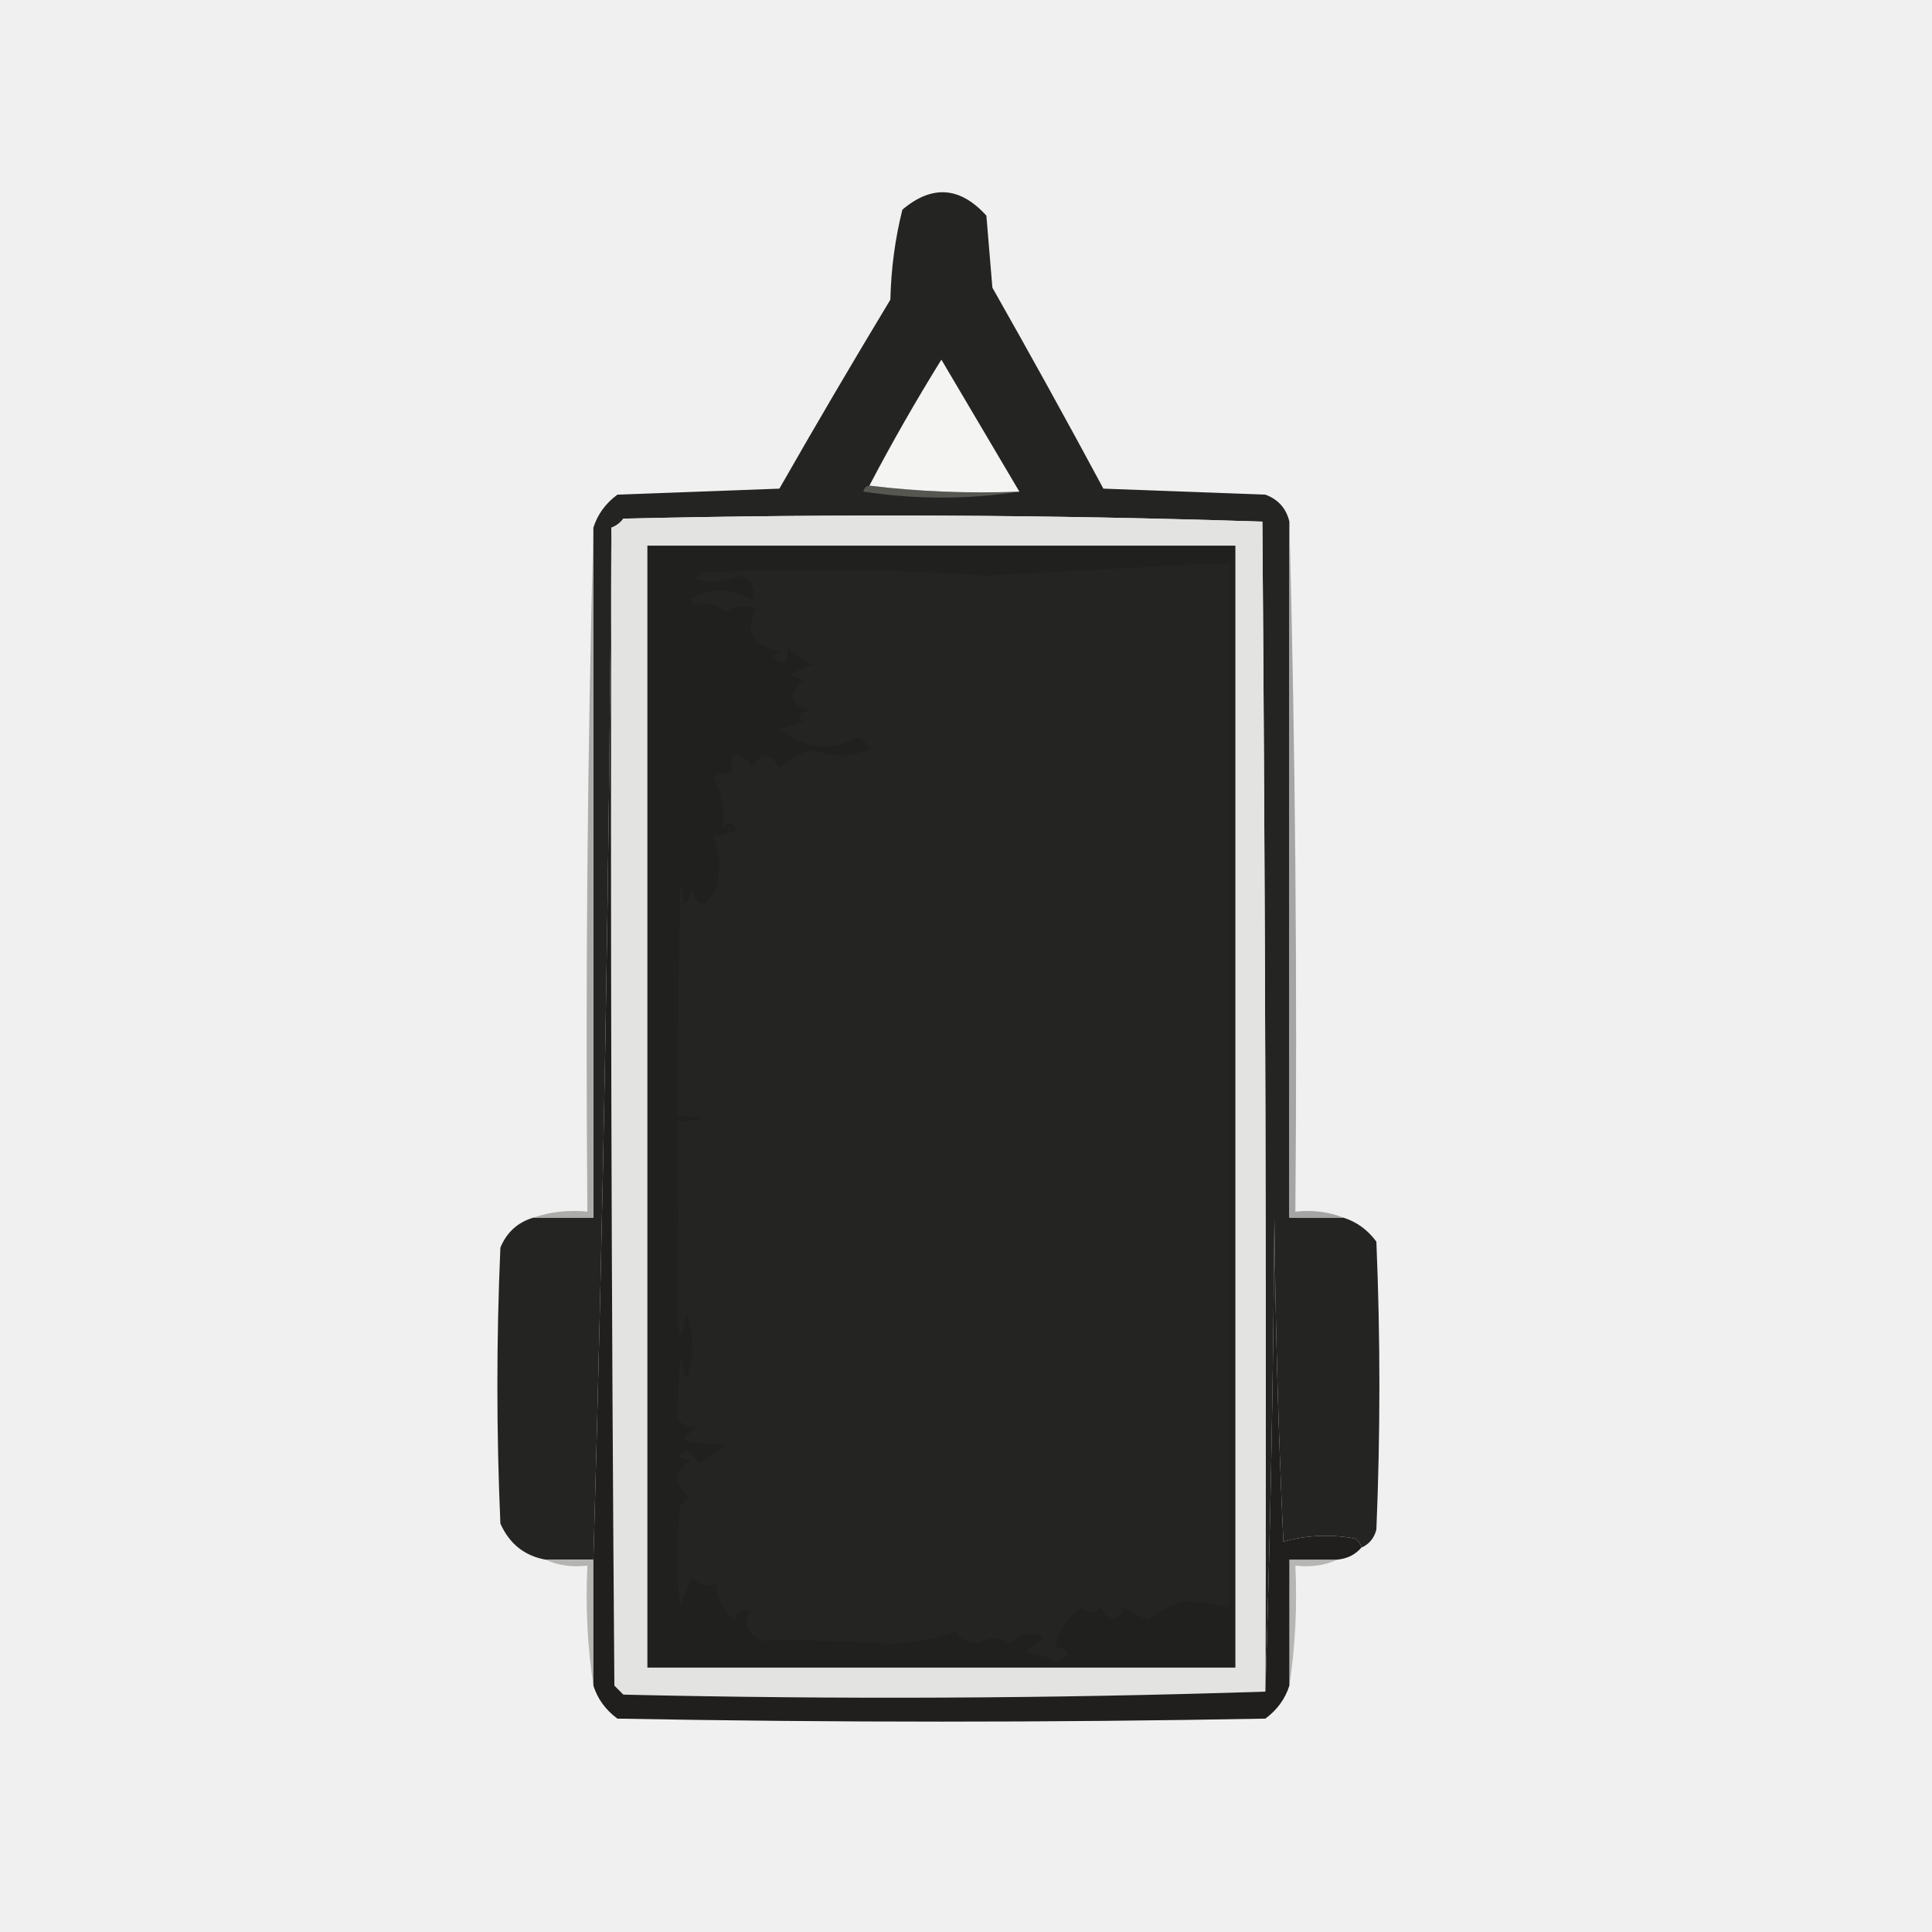
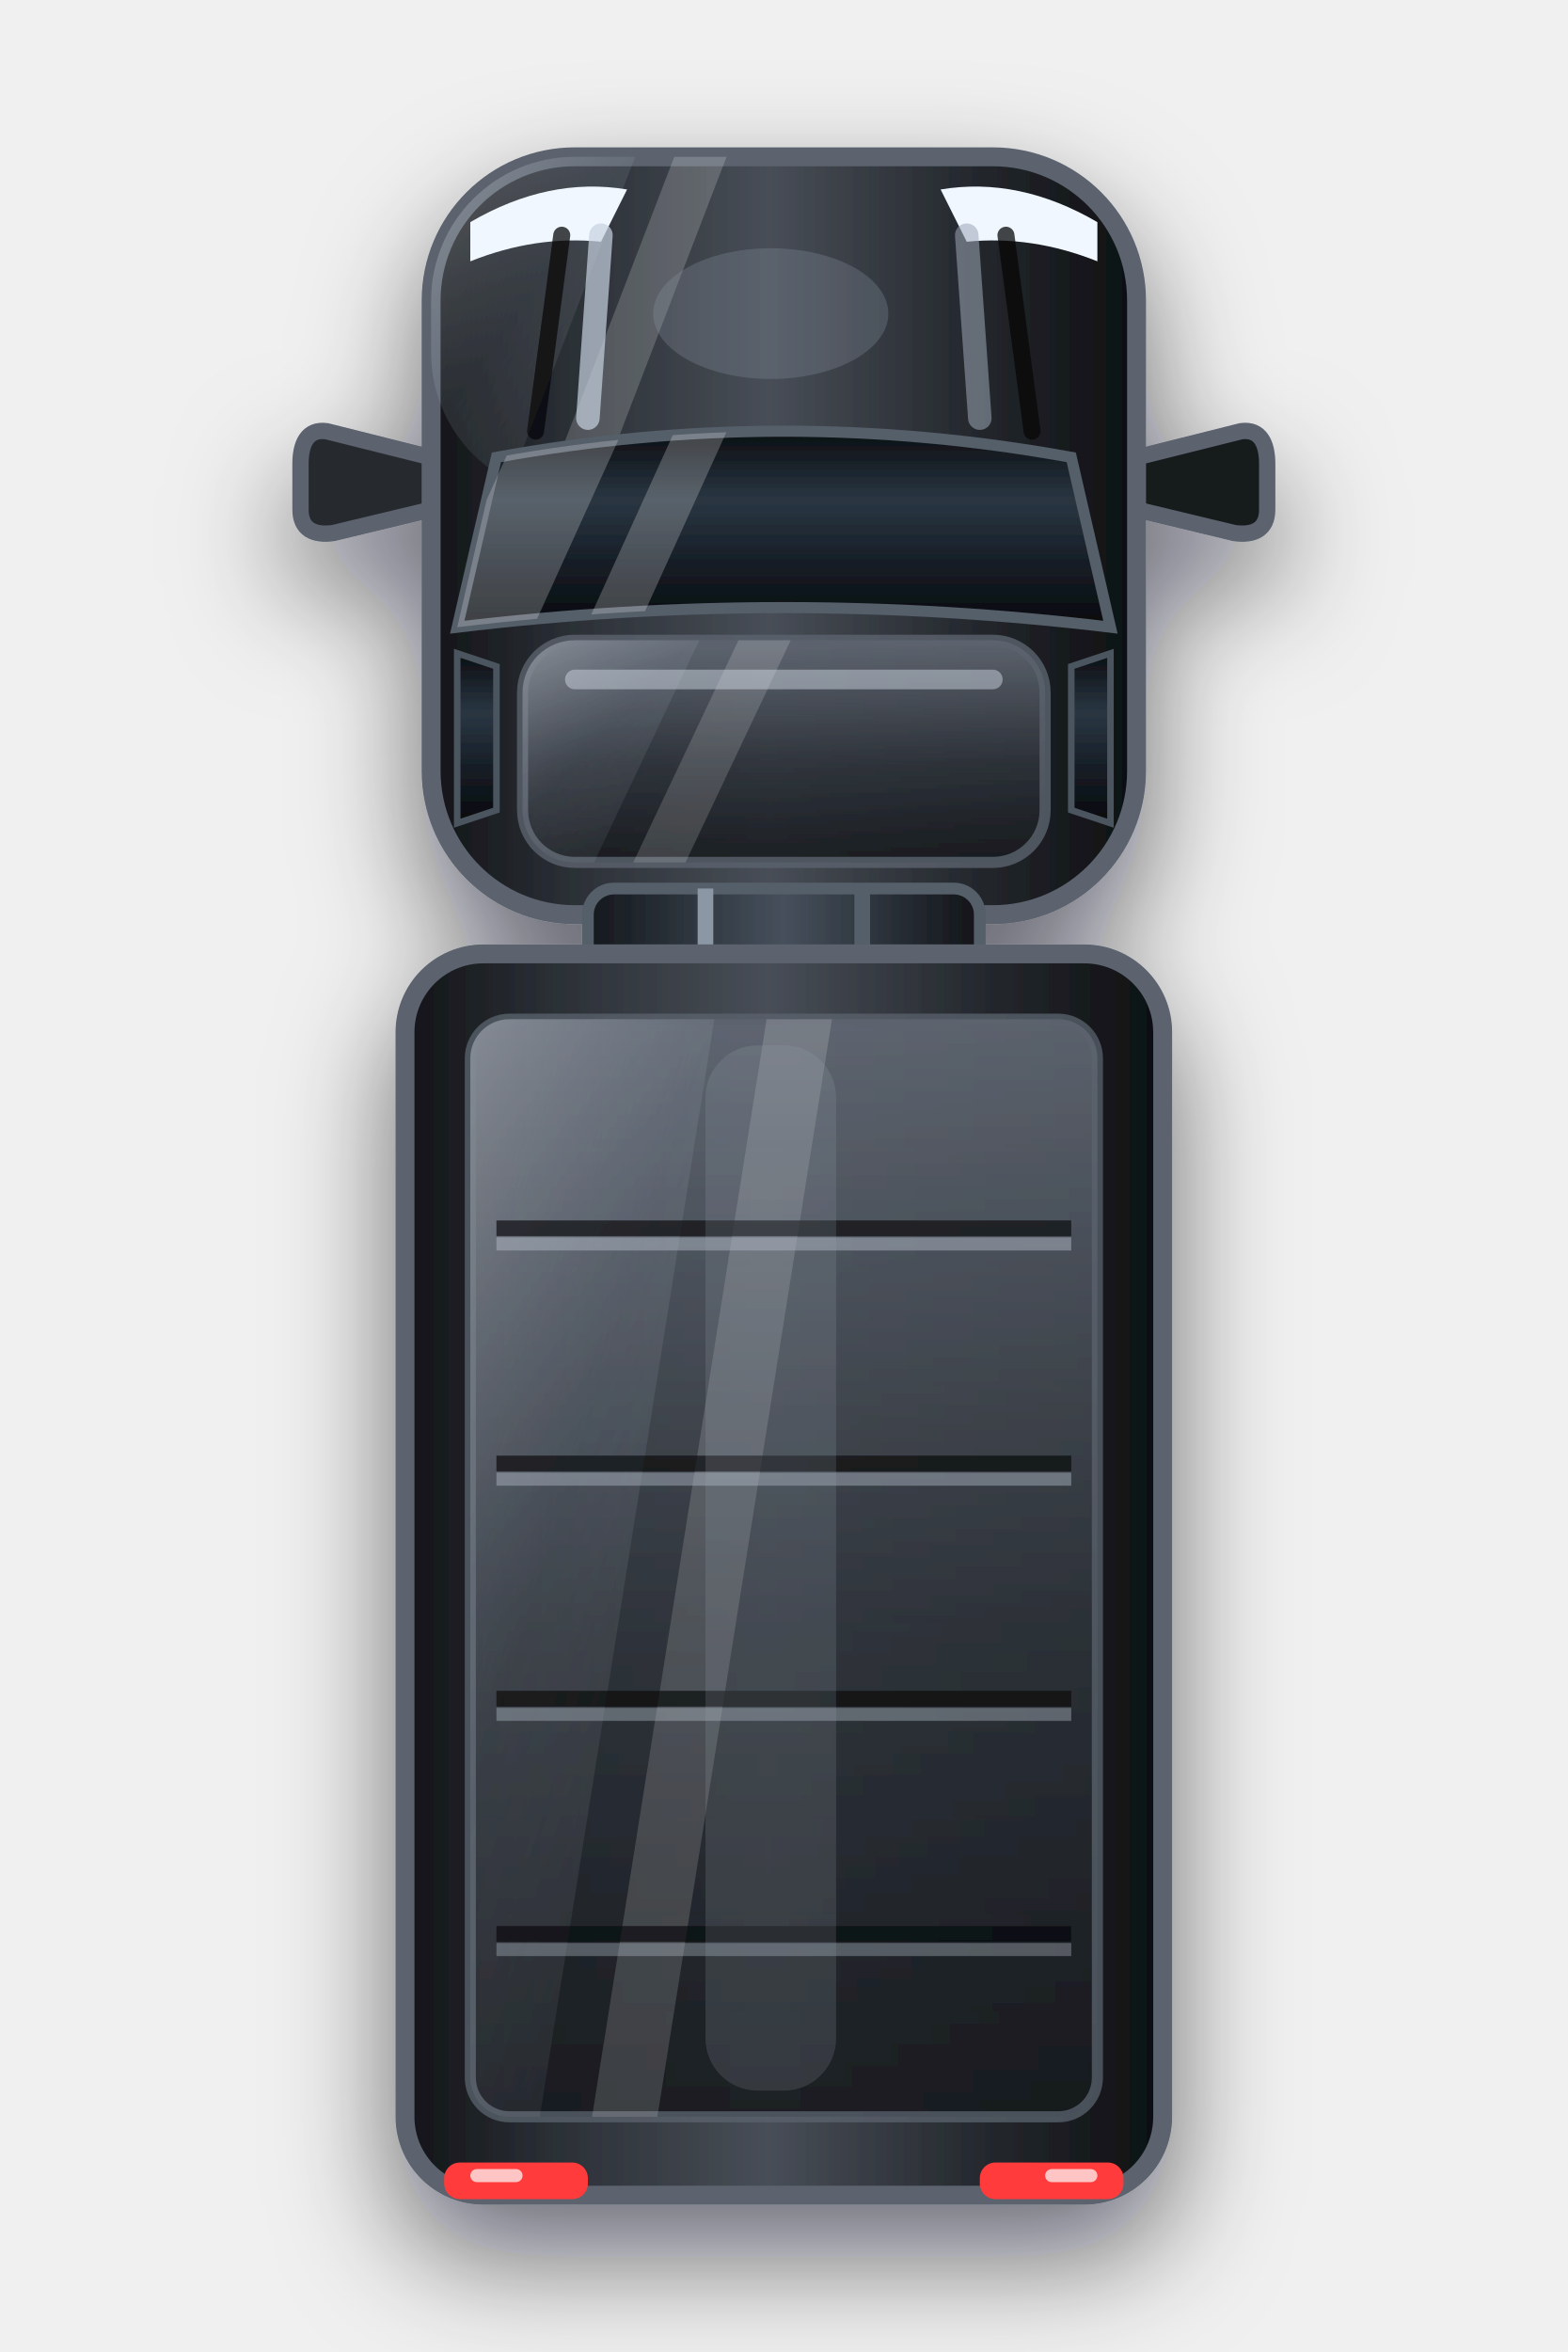
- <svg xmlns="http://www.w3.org/2000/svg" width="96mm" height="96mm" viewBox="0 0 96 96" version="1.1" id="svg1">
-   <defs id="defs1" />
-   <g id="layer1">
-     <g id="g7" style="clip-rule:evenodd;fill-rule:evenodd;image-rendering:optimizeQuality;shape-rendering:geometricPrecision;text-rendering:geometricPrecision" transform="matrix(0.2981316,0,0,0.2981316,-312.0246,-5.8308)">
-       <path style="opacity:1" fill="#242422" d="m 1261.5,106.5 c 0,38.667 0,77.333 0,116 3,0 6,0 9,0 2.22,0.703 4.05,2.036 5.5,4 0.67,16 0.67,32 0,48 -0.38,1.442 -1.21,2.442 -2.5,3 -0.11,-0.617 -0.44,-1.117 -1,-1.5 -4.06,-0.767 -8.06,-0.6 -12,0.5 -0.83,-17.991 -1.33,-35.991 -1.5,-54 -0.17,26.503 -0.67,52.837 -1.5,79 0.17,-65.001 0,-130.001 -0.5,-195 -35.43,-1.163 -70.93,-1.329 -106.5,-0.5 -0.54,0.717 -1.21,1.217 -2,1.5 -0.34,56.938 -1.34,114.271 -3,172 -2.67,0 -5.33,0 -8,0 -3.49,-0.643 -5.99,-2.643 -7.5,-6 -0.67,-15.333 -0.67,-30.667 0,-46 1.05,-2.556 2.89,-4.223 5.5,-5 3.33,0 6.67,0 10,0 0,-38.333 0,-76.667 0,-115 0.7,-2.216 2.04,-4.049 4,-5.5 9,-0.333 18,-0.667 27,-1 6.04,-10.582 12.21,-21.082 18.5,-31.5 0.11,-5.114 0.78,-10.114 2,-15 4.95,-4.177 9.62,-3.843 14,1 0.33,4 0.67,8 1,12 6.29,11.086 12.46,22.253 18.5,33.5 9,0.333 18,0.667 27,1 2.14,0.792 3.48,2.292 4,4.5 z" id="path7" />
+ <svg xmlns="http://www.w3.org/2000/svg" viewBox="0 0 120 180" width="120" height="180">
+   <defs>
+     <filter id="blackDropShadow" x="-35%" y="-25%" width="170%" height="160%">
+       <feDropShadow dx="0" dy="4" stdDeviation="4.5" flood-color="#050608" flood-opacity="0.55" />
+     </filter>
+     <linearGradient id="bodyGrad" x1="0%" y1="0%" x2="100%" y2="0%">
+       <stop offset="0%" stop-color="#121417" />
+       <stop offset="20%" stop-color="#2B3036" />
+       <stop offset="48%" stop-color="#484E57" />
+       <stop offset="76%" stop-color="#25292E" />
+       <stop offset="100%" stop-color="#0D0F12" />
+     </linearGradient>
+     <linearGradient id="roofGrad" x1="0%" y1="0%" x2="0%" y2="100%">
+       <stop offset="0%" stop-color="#616873" stop-opacity="0.92" />
+       <stop offset="55%" stop-color="#2E333A" stop-opacity="0.9" />
+       <stop offset="100%" stop-color="#16191D" stop-opacity="0.88" />
+     </linearGradient>
+     <linearGradient id="blackSheen" x1="0%" y1="0%" x2="100%" y2="100%">
+       <stop offset="0%" stop-color="#FFFFFF" stop-opacity="0.38" />
+       <stop offset="50%" stop-color="#A8B4C4" stop-opacity="0.14" />
+       <stop offset="100%" stop-color="#FFFFFF" stop-opacity="0" />
+     </linearGradient>
+     <linearGradient id="glassGrad" x1="0%" y1="0%" x2="0%" y2="100%">
+       <stop offset="0%" stop-color="#0B0E12" />
+       <stop offset="35%" stop-color="#2A3642" />
+       <stop offset="70%" stop-color="#151C24" />
+       <stop offset="100%" stop-color="#080A0D" />
+     </linearGradient>
+     <linearGradient id="hitchGrad" x1="0%" y1="0%" x2="100%" y2="0%">
+       <stop offset="0%" stop-color="#14181D" />
+       <stop offset="50%" stop-color="#46505C" />
+       <stop offset="100%" stop-color="#111418" />
+     </linearGradient>
+     <clipPath id="windshieldClip">
+       <path d="M 38 35 Q 60 31 82 35 L 85 48 Q 60 45 35 48 Z" />
+     </clipPath>
+     <clipPath id="hoodClip">
+       <rect x="33" y="12" width="54" height="26" rx="11" />
+     </clipPath>
+     <clipPath id="cabRoofClip">
+       <rect x="40" y="49" width="40" height="17" rx="4" />
+     </clipPath>
+     <clipPath id="trailerRoofClip">
+       <rect x="36" y="78" width="48" height="84" rx="3" />
+     </clipPath>
+   </defs>
+   <g filter="url(#blackDropShadow)">
+     <g id="tractor-cab">
+       <path d="M 33 35 L 25 33 C 23.5 32.8 23 34 23 35.5 L 23 39 C 23 40.5 24 41 25.5 40.8 L 33 39 Z" fill="#25292E" stroke="#5B636E" stroke-width="1.25" />
+       <path d="M 87 35 L 95 33 C 96.5 32.8 97 34 97 35.5 L 97 39 C 97 40.5 96 41 94.5 40.8 L 87 39 Z" fill="#181B1F" stroke="#5B636E" stroke-width="1.25" />
+       <rect x="33" y="12" width="54" height="58" rx="11" fill="url(#bodyGrad)" stroke="#5B636E" stroke-width="1.45" />
+       <g clip-path="url(#hoodClip)">
+         <polygon points="34,11 49,11 39,37 30,37" fill="url(#blackSheen)" />
+         <polygon points="52,11 56,11 46,37 42,37" fill="#FFFFFF" fill-opacity="0.18" />
+       </g>
+       <path d="M 36 17 Q 42 13.5 48 14.5 L 46 18.5 Q 41 18 36 20 Z" fill="#F0F7FF" />
+       <path d="M 84 17 Q 78 13.5 72 14.5 L 74 18.5 Q 79 18 84 20 Z" fill="#F0F7FF" />
+       <path d="M 43 18 L 41 33" stroke="#08090A" stroke-opacity="0.75" stroke-width="1.3" stroke-linecap="round" />
+       <path d="M 77 18 L 79 33" stroke="#08090A" stroke-opacity="0.75" stroke-width="1.3" stroke-linecap="round" />
+       <path d="M 46 18 L 45 32" stroke="#C7D2E0" stroke-opacity="0.7" stroke-width="1.8" stroke-linecap="round" />
+       <path d="M 74 18 L 75 32" stroke="#9AA5B4" stroke-opacity="0.55" stroke-width="1.8" stroke-linecap="round" />
+       <ellipse cx="59" cy="24" rx="9" ry="5" fill="#8C97A6" opacity="0.28" />
+       <path d="M 38 35 Q 60 31 82 35 L 85 48 Q 60 45 35 48 Z" fill="url(#glassGrad)" stroke="#555E69" stroke-width="0.85" />
+       <g clip-path="url(#windshieldClip)">
+         <polygon points="41,30 49,30 39,52 31,52" fill="#FFFFFF" fill-opacity="0.22" />
+         <polygon points="53,30 57,30 47,52 43,52" fill="#FFFFFF" fill-opacity="0.22" />
+       </g>
+       <path d="M 35 50 L 38 51 L 38 62 L 35 63 Z" fill="url(#glassGrad)" stroke="#4C545E" stroke-width="0.5" />
+       <path d="M 85 50 L 82 51 L 82 62 L 85 63 Z" fill="url(#glassGrad)" stroke="#4C545E" stroke-width="0.5" />
+       <rect x="40" y="49" width="40" height="17" rx="4" fill="url(#roofGrad)" stroke="#5B636E" stroke-width="0.85" stroke-opacity="0.8" />
+       <g clip-path="url(#cabRoofClip)">
+         <polygon points="40,48 54,48 45,67 36,67" fill="url(#blackSheen)" />
+         <polygon points="57,48 61,48 52,67 48,67" fill="#FFFFFF" fill-opacity="0.16" />
+       </g>
+       <line x1="44" y1="52" x2="76" y2="52" stroke="#D8E1EB" stroke-opacity="0.45" stroke-width="1.5" stroke-linecap="round" />
    </g>
-     <g id="g8" style="clip-rule:evenodd;fill-rule:evenodd;image-rendering:optimizeQuality;shape-rendering:geometricPrecision;text-rendering:geometricPrecision" transform="matrix(0.2981316,0,0,0.2981316,-312.0246,-5.8308)">
-       <path style="opacity:1" fill="#565751" d="m 1191.5,100.5 c 8.15,0.993 16.48,1.326 25,1 -8.51,1.321 -17.18,1.321 -26,0 0.12,-0.607 0.46,-0.94 1,-1 z" id="path8" />
+     <g id="trailer-hitch">
+       <rect x="45" y="68" width="30" height="9" rx="2" fill="url(#hitchGrad)" stroke="#555E69" stroke-width="0.9" />
+       <line x1="54" y1="68" x2="54" y2="75" stroke="#8C97A6" stroke-width="1.2" />
+       <line x1="66" y1="68" x2="66" y2="75" stroke="#555E69" stroke-width="1.2" />
    </g>
-     <g id="g9" style="clip-rule:evenodd;fill-rule:evenodd;image-rendering:optimizeQuality;shape-rendering:geometricPrecision;text-rendering:geometricPrecision" transform="matrix(0.2981316,0,0,0.2981316,-312.0246,-5.8308)">
-       <path style="opacity:1" fill="#f4f4f3" d="m 1216.5,101.5 c -8.52,0.326 -16.85,-0.007 -25,-1 3.74,-7.135 7.74,-14.135 12,-21 4.34,7.361 8.68,14.694 13,22 z" id="path9" />
-     </g>
-     <g id="g10" style="clip-rule:evenodd;fill-rule:evenodd;image-rendering:optimizeQuality;shape-rendering:geometricPrecision;text-rendering:geometricPrecision" transform="matrix(0.2981316,0,0,0.2981316,-312.0246,-5.8308)">
-       <path style="opacity:1" fill="#a5a5a5" d="m 1261.5,106.5 c 1,38.163 1.33,76.496 1,115 2.89,-0.306 5.55,0.027 8,1 -3,0 -6,0 -9,0 0,-38.667 0,-77.333 0,-116 z" id="path10" />
-     </g>
-     <g id="g12" style="clip-rule:evenodd;fill-rule:evenodd;image-rendering:optimizeQuality;shape-rendering:geometricPrecision;text-rendering:geometricPrecision" transform="matrix(0.2981316,0,0,0.2981316,-312.0246,-5.8308)">
-       <path style="opacity:1" fill="#e3e3e2" d="m 1257.5,301.5 c -35.6,1.159 -71.26,1.326 -107,0.5 -0.5,-0.5 -1,-1 -1.5,-1.5 -0.5,-64.332 -0.67,-128.666 -0.5,-193 0.79,-0.283 1.46,-0.783 2,-1.5 35.57,-0.829 71.07,-0.663 106.5,0.5 0.5,64.999 0.67,129.999 0.5,195 z" id="path12" />
-     </g>
-     <g id="g13" style="clip-rule:evenodd;fill-rule:evenodd;image-rendering:optimizeQuality;shape-rendering:geometricPrecision;text-rendering:geometricPrecision" transform="matrix(0.2981316,0,0,0.2981316,-312.0246,-5.8308)">
-       <path style="opacity:1" fill="#20201e" d="m 1154.5,110.5 c 32.67,0 65.33,0 98,0 0,62.333 0,124.667 0,187 -32.67,0 -65.33,0 -98,0 0,-62.333 0,-124.667 0,-187 z" id="path13" />
-     </g>
-     <g id="g14" style="clip-rule:evenodd;fill-rule:evenodd;image-rendering:optimizeQuality;shape-rendering:geometricPrecision;text-rendering:geometricPrecision" transform="matrix(0.2981316,0,0,0.2981316,-312.0246,-5.8308)">
-       <path style="opacity:1" fill="#242423" d="m 1247.5,113.5 c 1.33,0 2.67,0 4,0 0,58 0,116 0,174 -2.49,-0.649 -4.99,-0.983 -7.5,-1 -2.25,0.498 -4.25,1.498 -6,3 -1.47,-0.403 -2.81,-1.07 -4,-2 -1.15,2.457 -2.49,2.457 -4,0 -0.85,0.924 -1.85,0.924 -3,0 -2.37,1.566 -3.87,3.733 -4.5,6.5 2.43,0.451 2.6,1.285 0.5,2.5 -1.73,-0.749 -3.57,-1.249 -5.5,-1.5 1,-0.833 2,-1.667 3,-2.5 -1.99,-1.115 -3.82,-0.782 -5.5,1 -1.81,-1.19 -3.64,-1.19 -5.5,0 -1.53,-0.029 -2.7,-0.696 -3.5,-2 -3.57,1.292 -7.4,1.958 -11.5,2 -7.15,-0.48 -14.15,-0.647 -21,-0.5 -2.33,-1.243 -3,-2.909 -2,-5 -1.24,-0.456 -2.08,0.044 -2.5,1.5 -1.89,-1.526 -2.89,-3.526 -3,-6 -1.34,0.714 -2.68,0.38 -4,-1 -0.86,1.725 -1.53,3.392 -2,5 -0.67,-5.667 -0.67,-11.333 0,-17 0.5,-0.5 1,-1 1.5,-1.5 -2.67,-2 -2.67,-4 0,-6 -2.1,-0.556 -2.26,-1.056 -0.5,-1.5 0.95,0.405 1.61,1.072 2,2 1.53,-1.083 3.03,-2.083 4.5,-3 -1.84,-0.255 -3.84,-0.422 -6,-0.5 -0.33,-0.333 -0.67,-0.667 -1,-1 0.81,-0.308 1.47,-0.808 2,-1.5 -1.12,0.098 -2.12,-0.402 -3,-1.5 0.09,-3.344 0.26,-6.844 0.5,-10.5 0.33,1.333 0.67,2.667 1,4 1.27,-3.825 1.27,-7.492 0,-11 -0.95,5.048 -1.45,4.715 -1.5,-1 0.17,-10.185 0.17,-20.519 0,-31 5.33,-0.333 5.33,-0.667 0,-1 0.05,-12.854 0.21,-25.854 0.5,-39 0.42,4.352 1.09,4.685 2,1 0.66,3.502 1.99,3.502 4,0 0.78,-2.929 0.61,-5.763 -0.5,-8.5 1.33,-0.333 2.67,-0.667 4,-1 -0.75,-1.487 -1.59,-1.654 -2.5,-0.5 0.43,-2.824 -0.07,-5.658 -1.5,-8.5 0.95,-0.483 1.95,-0.649 3,-0.5 0,-1 0,-2 0,-3 1.62,-0.14 2.79,0.527 3.5,2 1.38,-2.558 2.88,-2.558 4.5,0 1.63,-1.398 3.46,-2.398 5.5,-3 3.12,1.287 6.29,1.287 9.5,0 -0.33,-1 -1,-1.667 -2,-2 -4.61,2.345 -8.94,1.845 -13,-1.5 1.33,-0.333 2.67,-0.667 4,-1 -1.13,-1.016 -0.8,-1.683 1,-2 -3.42,-1.143 -3.75,-2.81 -1,-5 -0.67,-0.333 -1.33,-0.667 -2,-1 1.48,-1.193 2.81,-1.693 4,-1.5 -1.8,-0.641 -3.3,-1.641 -4.5,-3 -0.15,2.779 -0.98,3.279 -2.5,1.5 0.33,-0.333 0.67,-0.667 1,-1 -4.42,-0.723 -5.75,-3.057 -4,-7 -1.74,-0.651 -3.4,-0.485 -5,0.5 -1.67,-1.39 -3.34,-1.723 -5,-1 -0.33,-0.333 -0.67,-0.667 -1,-1 3.35,-1.988 6.85,-1.988 10.5,0 0.55,-1.853 -0.12,-3.187 -2,-4 -2.4,1.102 -4.9,1.269 -7.5,0.5 0.33,-0.333 0.67,-0.667 1,-1 15.92,-0.733 31.75,-0.566 47.5,0.5 12.26,-0.658 24.43,-1.324 36.5,-2 z" id="path14" />
-     </g>
-     <g id="g27" style="clip-rule:evenodd;fill-rule:evenodd;image-rendering:optimizeQuality;shape-rendering:geometricPrecision;text-rendering:geometricPrecision" transform="matrix(0.2981316,0,0,0.2981316,-312.0246,-5.8308)">
-       <path style="opacity:1" fill="#acacaa" d="m 1145.5,107.5 c 0,38.333 0,76.667 0,115 -3.33,0 -6.67,0 -10,0 2.79,-0.977 5.79,-1.31 9,-1 -0.33,-38.17 0,-76.17 1,-114 z" id="path27" />
-     </g>
-     <g id="g89" style="clip-rule:evenodd;fill-rule:evenodd;image-rendering:optimizeQuality;shape-rendering:geometricPrecision;text-rendering:geometricPrecision" transform="matrix(0.2981316,0,0,0.2981316,-312.0246,-5.8308)">
-       <path style="opacity:1" fill="#b4b4b2" d="m 1137.5,279.5 c 2.67,0 5.33,0 8,0 0,7 0,14 0,21 -0.99,-6.479 -1.32,-13.146 -1,-20 -2.56,0.302 -4.89,-0.032 -7,-1 z" id="path89" />
-     </g>
-     <g id="g91" style="clip-rule:evenodd;fill-rule:evenodd;image-rendering:optimizeQuality;shape-rendering:geometricPrecision;text-rendering:geometricPrecision" transform="matrix(0.2981316,0,0,0.2981316,-312.0246,-5.8308)">
-       <path style="opacity:1" fill="#b6b6b4" d="m 1269.5,279.5 c -2.11,0.968 -4.44,1.302 -7,1 0.32,6.854 -0.01,13.521 -1,20 0,-7 0,-14 0,-21 2.67,0 5.33,0 8,0 z" id="path91" />
-     </g>
-     <g id="g95" style="clip-rule:evenodd;fill-rule:evenodd;image-rendering:optimizeQuality;shape-rendering:geometricPrecision;text-rendering:geometricPrecision" transform="matrix(0.2981316,0,0,0.2981316,-312.0246,-5.8308)">
-       <path style="opacity:1" fill="#201f1e" d="m 1148.5,107.5 c -0.17,64.334 0,128.668 0.5,193 0.5,0.5 1,1 1.5,1.5 35.74,0.826 71.4,0.659 107,-0.5 0.83,-26.163 1.33,-52.497 1.5,-79 0.17,18.009 0.67,36.009 1.5,54 3.94,-1.1 7.94,-1.267 12,-0.5 0.56,0.383 0.89,0.883 1,1.5 -1.01,1.174 -2.35,1.84 -4,2 -2.67,0 -5.33,0 -8,0 0,7 0,14 0,21 -0.7,2.216 -2.04,4.049 -4,5.5 -36,0.667 -72,0.667 -108,0 -1.96,-1.451 -3.3,-3.284 -4,-5.5 0,-7 0,-14 0,-21 1.66,-57.729 2.66,-115.062 3,-172 z" id="path95" />
+     <g id="trailer-cargo">
+       <rect x="31" y="73" width="58" height="95" rx="6" fill="url(#bodyGrad)" stroke="#5B636E" stroke-width="1.45" />
+       <rect x="36" y="78" width="48" height="84" rx="3" fill="url(#roofGrad)" stroke="#5B636E" stroke-width="0.85" stroke-opacity="0.75" />
+       <g clip-path="url(#trailerRoofClip)">
+         <polygon points="34,76 55,76 41,164 28,164" fill="url(#blackSheen)" />
+         <polygon points="59,76 64,76 50,164 45,164" fill="#FFFFFF" fill-opacity="0.15" />
+       </g>
+       <line x1="38" y1="94" x2="82" y2="94" stroke="#08090A" stroke-opacity="0.65" stroke-width="1.2" />
+       <line x1="38" y1="95.2" x2="82" y2="95.2" stroke="#B8C2CF" stroke-opacity="0.45" stroke-width="1" />
+       <line x1="38" y1="112" x2="82" y2="112" stroke="#08090A" stroke-opacity="0.65" stroke-width="1.2" />
+       <line x1="38" y1="113.2" x2="82" y2="113.2" stroke="#B8C2CF" stroke-opacity="0.42" stroke-width="1" />
+       <line x1="38" y1="130" x2="82" y2="130" stroke="#08090A" stroke-opacity="0.65" stroke-width="1.2" />
+       <line x1="38" y1="131.2" x2="82" y2="131.2" stroke="#B8C2CF" stroke-opacity="0.38" stroke-width="1" />
+       <line x1="38" y1="148" x2="82" y2="148" stroke="#08090A" stroke-opacity="0.65" stroke-width="1.2" />
+       <line x1="38" y1="149.2" x2="82" y2="149.2" stroke="#B8C2CF" stroke-opacity="0.35" stroke-width="1" />
+       <rect x="54" y="80" width="10" height="80" rx="4" fill="#9AA5B4" opacity="0.18" />
+       <rect x="34" y="165.5" width="11" height="2.8" rx="1.2" fill="#FF3B3B" />
+       <rect x="75" y="165.5" width="11" height="2.8" rx="1.2" fill="#FF3B3B" />
+       <rect x="36" y="166" width="4" height="1" rx="0.5" fill="#FFFFFF" opacity="0.7" />
+       <rect x="80" y="166" width="4" height="1" rx="0.5" fill="#FFFFFF" opacity="0.7" />
    </g>
  </g>
</svg>
